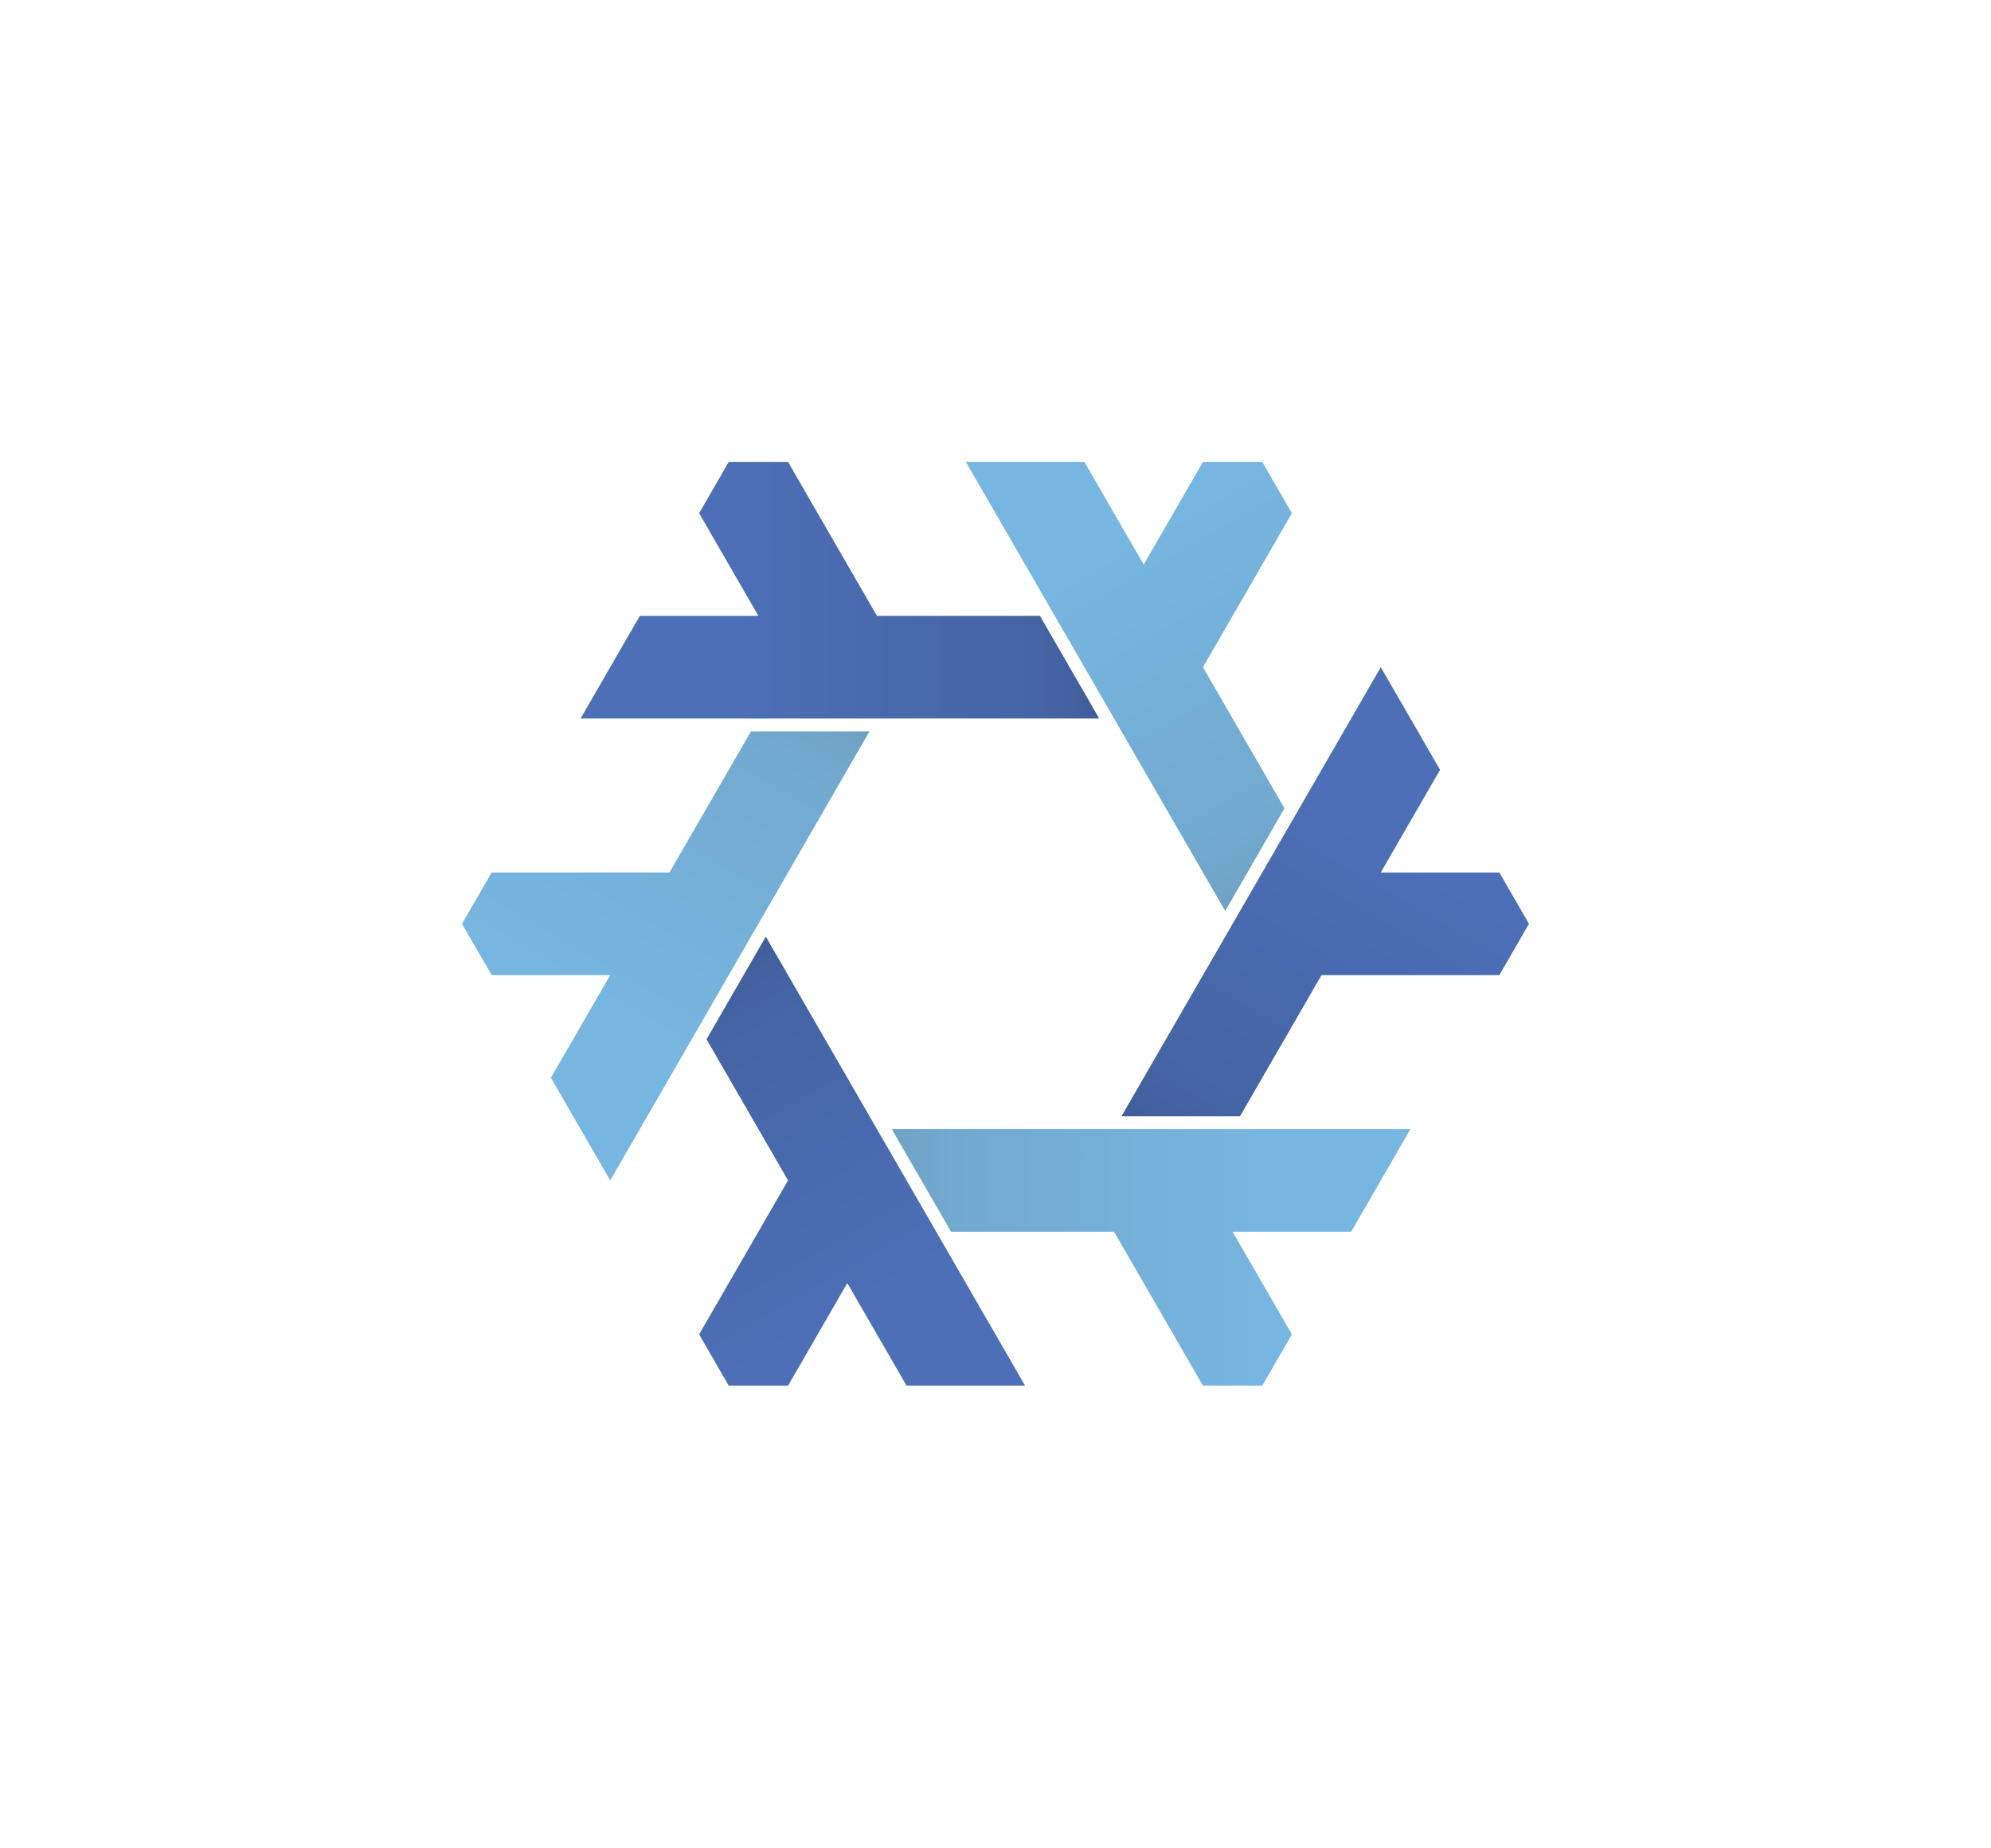
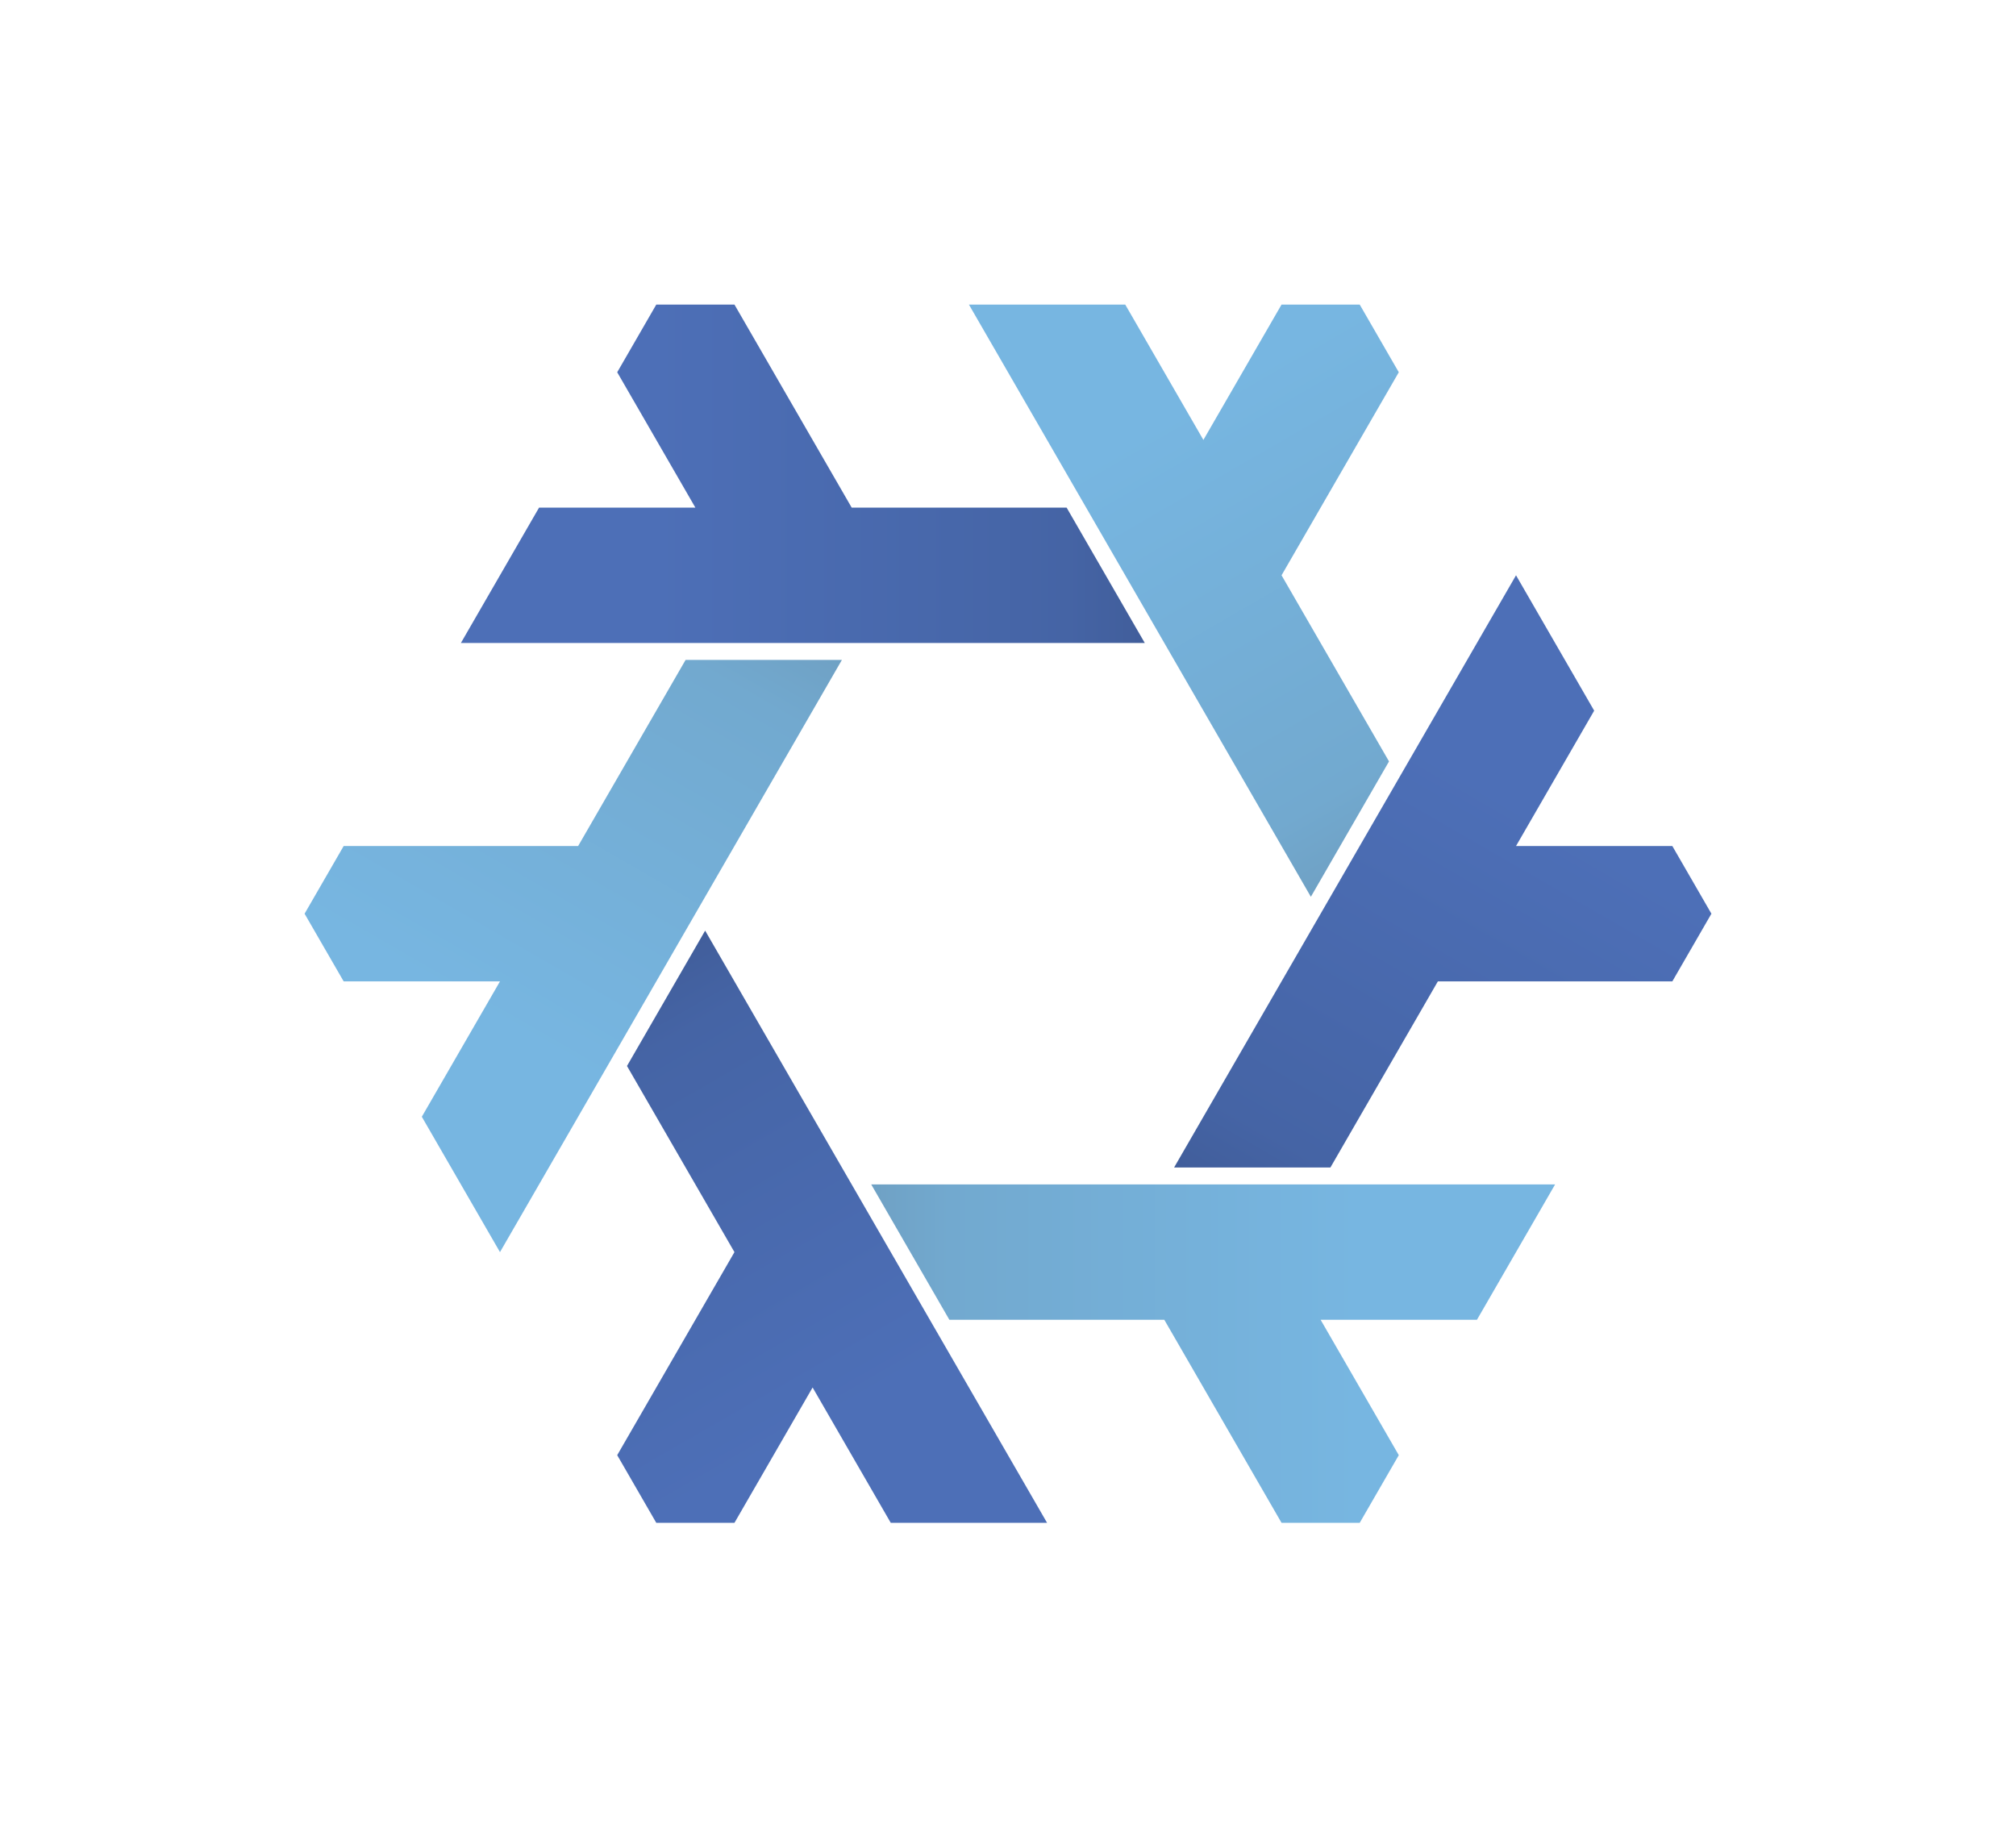
- <svg xmlns="http://www.w3.org/2000/svg" viewBox="-2149.661 -1995.323 4299.323 3990.645">
+ <svg xmlns="http://www.w3.org/2000/svg" viewBox="-1650.831 -1496.492 3301.661 2992.984">
  <defs>
    <linearGradient gradientUnits="userSpaceOnUse" id="linear-gradient-2554fbbc168494bd92c970521b88236e" x1="-320" x2="128" y1="-554.256" y2="221.703">
      <stop offset="0%" stop-color="#3e5993" />
      <stop offset="25%" stop-color="#4564a5" />
      <stop offset="100%" stop-color="#4d6fb7" />
    </linearGradient>
    <linearGradient gradientUnits="userSpaceOnUse" id="linear-gradient-f683afeaafe0676dd2d738a2ab63a1d7" x1="-320" x2="128" y1="-554.256" y2="221.703">
      <stop offset="0%" stop-color="#6d9bbc" />
      <stop offset="25%" stop-color="#72a9cf" />
      <stop offset="100%" stop-color="#77b6e1" />
    </linearGradient>
  </defs>
  <polygon fill="url(#linear-gradient-2554fbbc168494bd92c970521b88236e)" points="-304 -304.841 -176 -526.543 384 443.405 128 443.405 -4.072608916703642e-14 221.703 -128 443.405 -256 443.405 -320 332.554 -128.0 0.0" transform="translate(-320 554.2563) rotate(0 320 -554.2563)" />
  <polygon fill="url(#linear-gradient-f683afeaafe0676dd2d738a2ab63a1d7)" points="-304 -304.841 -176 -526.543 384 443.405 128 443.405 -4.072608916703642e-14 221.703 -128 443.405 -256 443.405 -320 332.554 -128.0 0.0" transform="translate(-320 554.2563) rotate(60 320 -554.2563)" />
  <polygon fill="url(#linear-gradient-2554fbbc168494bd92c970521b88236e)" points="-304 -304.841 -176 -526.543 384 443.405 128 443.405 -4.072608916703642e-14 221.703 -128 443.405 -256 443.405 -320 332.554 -128.0 0.0" transform="translate(-320 554.2563) rotate(120 320 -554.2563)" />
  <polygon fill="url(#linear-gradient-f683afeaafe0676dd2d738a2ab63a1d7)" points="-304 -304.841 -176 -526.543 384 443.405 128 443.405 -4.072608916703642e-14 221.703 -128 443.405 -256 443.405 -320 332.554 -128.0 0.0" transform="translate(-320 554.2563) rotate(180 320 -554.2563)" />
  <polygon fill="url(#linear-gradient-2554fbbc168494bd92c970521b88236e)" points="-304 -304.841 -176 -526.543 384 443.405 128 443.405 -4.072608916703642e-14 221.703 -128 443.405 -256 443.405 -320 332.554 -128.0 0.0" transform="translate(-320 554.2563) rotate(240 320 -554.2563)" />
  <polygon fill="url(#linear-gradient-f683afeaafe0676dd2d738a2ab63a1d7)" points="-304 -304.841 -176 -526.543 384 443.405 128 443.405 -4.072608916703642e-14 221.703 -128 443.405 -256 443.405 -320 332.554 -128.0 0.0" transform="translate(-320 554.2563) rotate(300 320 -554.2563)" />
</svg>
